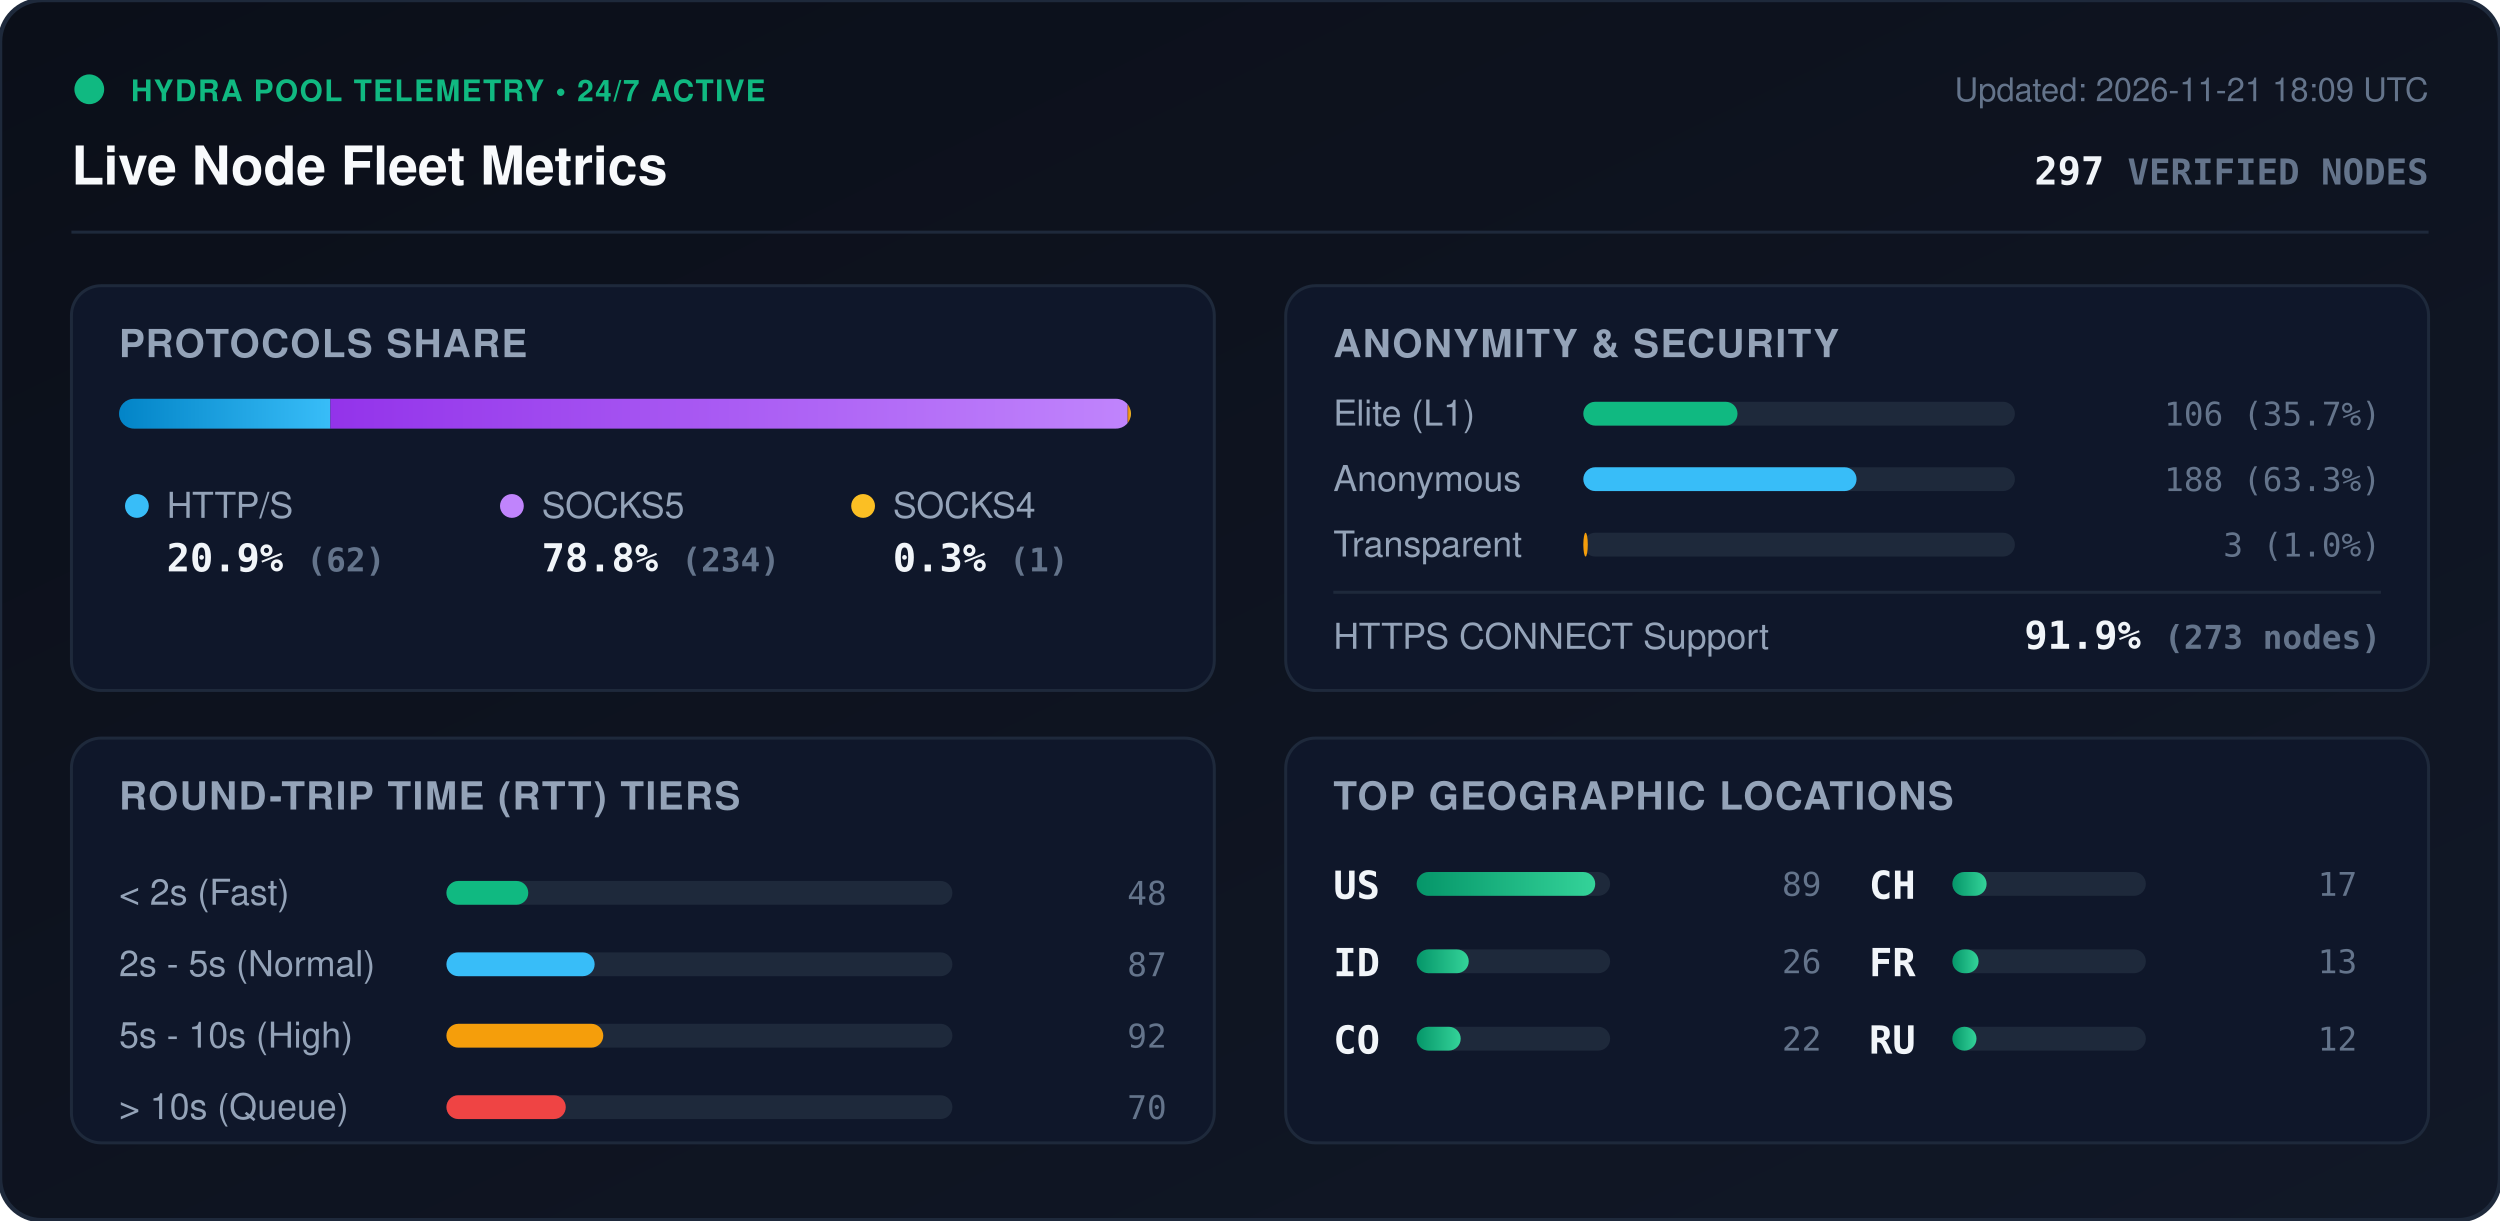
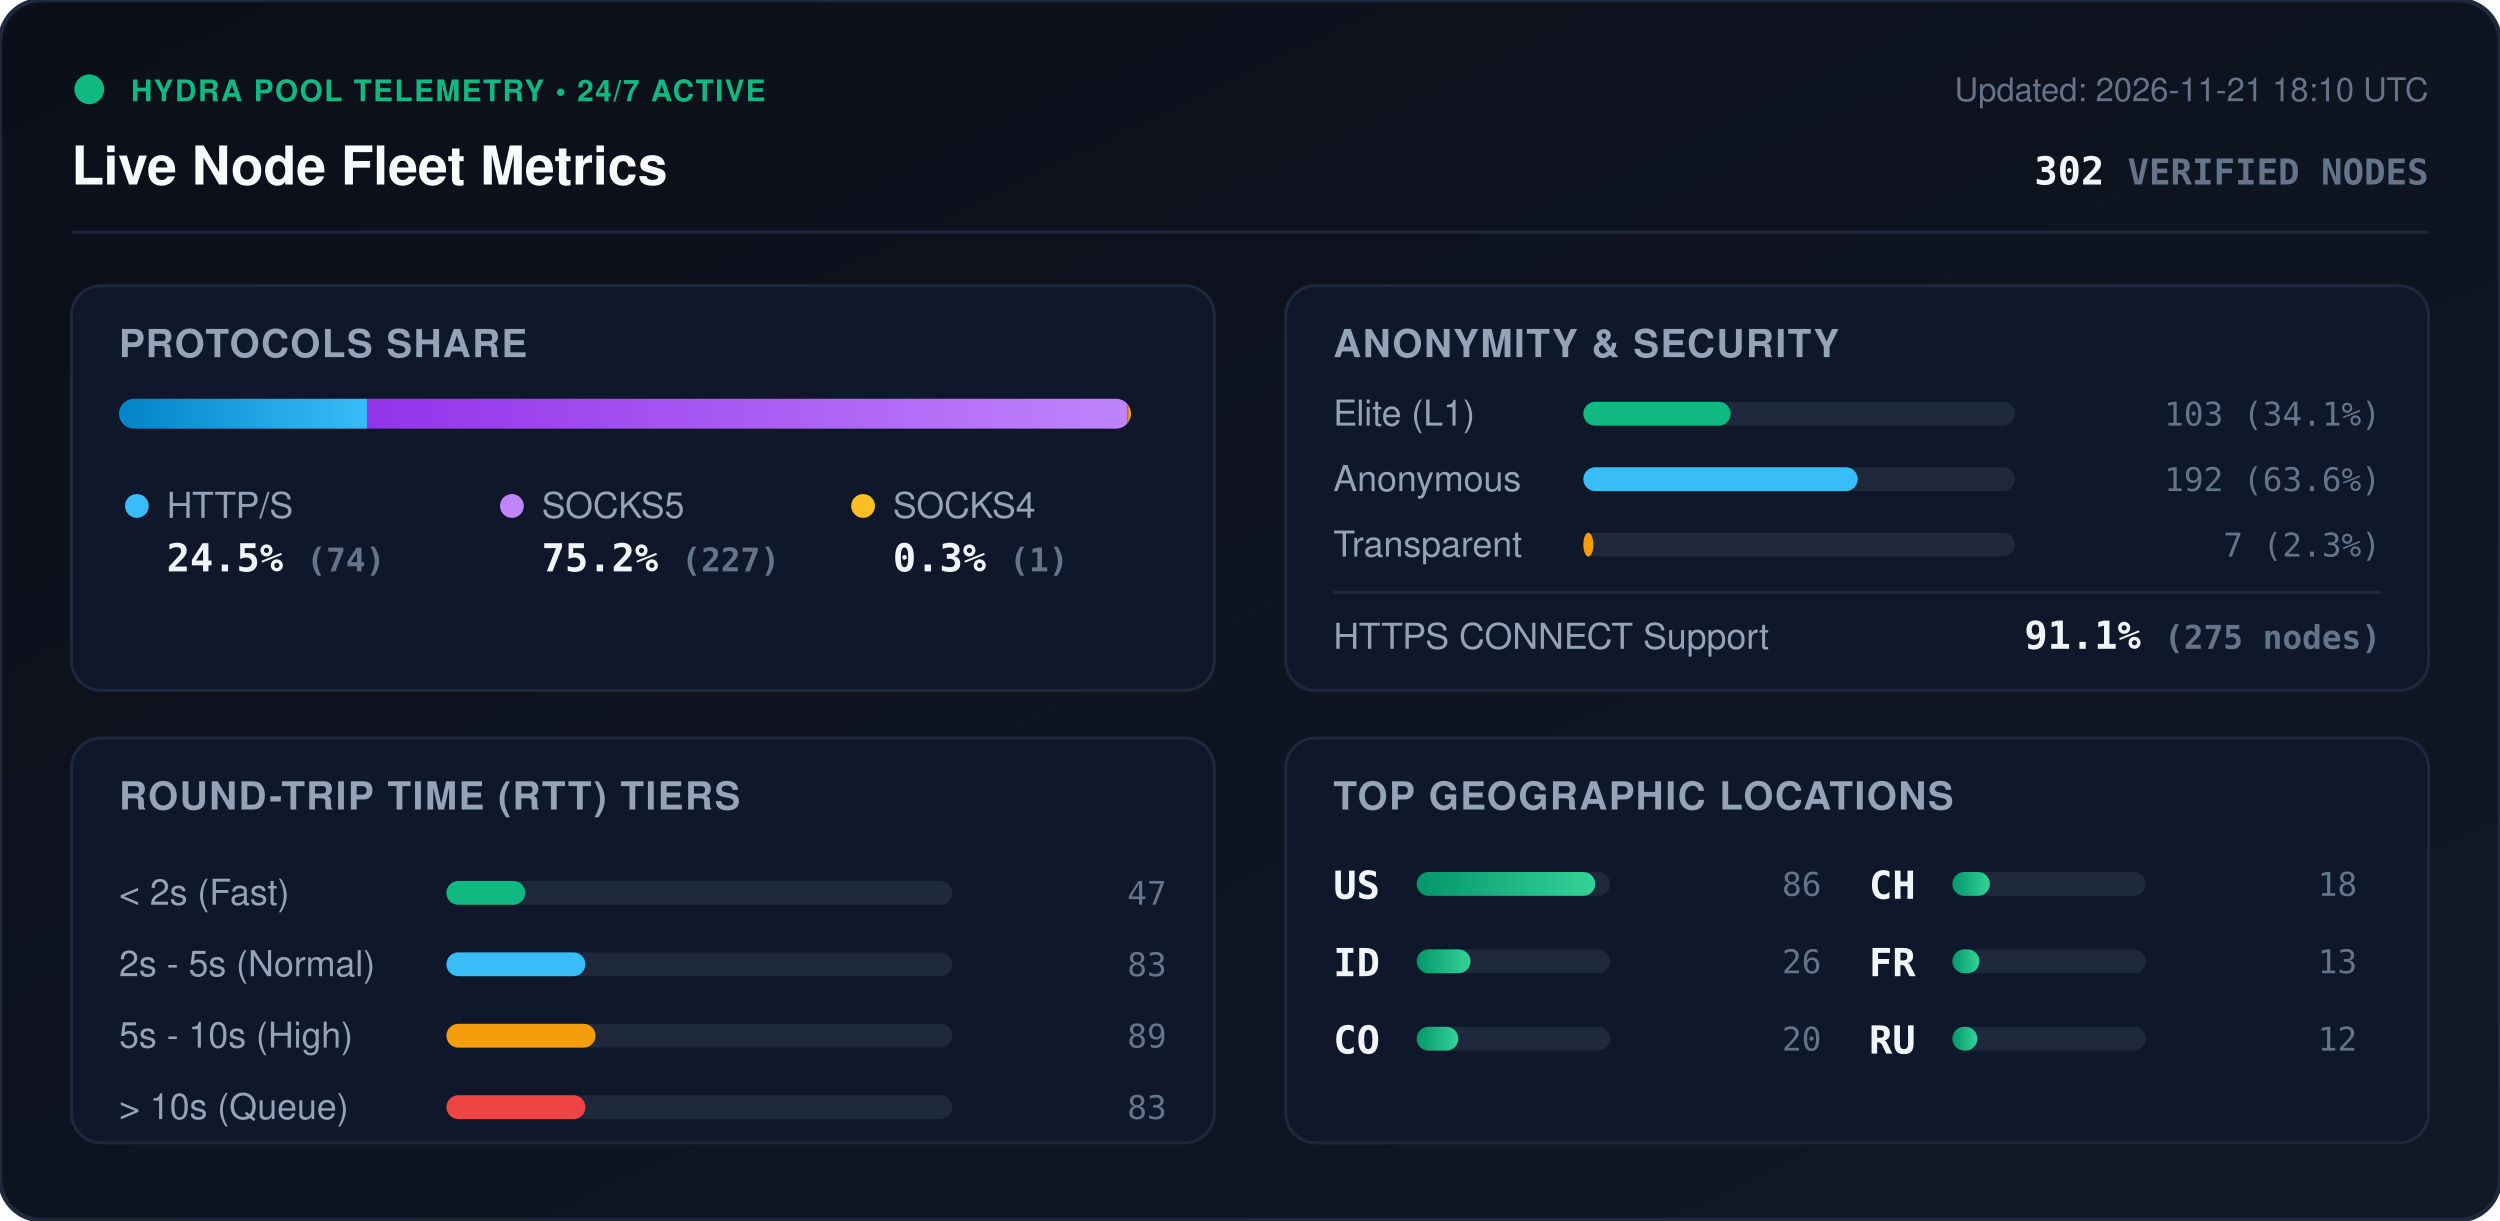
<svg xmlns="http://www.w3.org/2000/svg" viewBox="0 0 840 410" width="840" height="410" style="max-width: 100%; height: auto;">
  <defs>
    <linearGradient id="bg" x1="0%" y1="0%" x2="100%" y2="100%">
      <stop offset="0%" stop-color="#0b0f19" />
      <stop offset="100%" stop-color="#111827" />
    </linearGradient>
    <linearGradient id="bar-http" x1="0%" y1="0%" x2="100%" y2="0%">
      <stop offset="0%" stop-color="#0284c7" />
      <stop offset="100%" stop-color="#38bdf8" />
    </linearGradient>
    <linearGradient id="bar-socks5" x1="0%" y1="0%" x2="100%" y2="0%">
      <stop offset="0%" stop-color="#9333ea" />
      <stop offset="100%" stop-color="#c084fc" />
    </linearGradient>
    <linearGradient id="bar-socks4" x1="0%" y1="0%" x2="100%" y2="0%">
      <stop offset="0%" stop-color="#d97706" />
      <stop offset="100%" stop-color="#fbbf24" />
    </linearGradient>
    <linearGradient id="bar-green" x1="0%" y1="0%" x2="100%" y2="0%">
      <stop offset="0%" stop-color="#059669" />
      <stop offset="100%" stop-color="#34d399" />
    </linearGradient>
    <clipPath id="prog-track-clip">
      <rect width="340.0" height="10" rx="5" />
    </clipPath>
    <style>
      .title { font: 700 18px -apple-system, BlinkMacSystemFont, 'Segoe UI', Helvetica, Arial, sans-serif; fill: #f8fafc; }
      .sub { font: 500 11px -apple-system, BlinkMacSystemFont, 'Segoe UI', Helvetica, Arial, sans-serif; fill: #64748b; }
      .section-hdr { font: 600 13px -apple-system, BlinkMacSystemFont, 'Segoe UI', Helvetica, Arial, sans-serif; fill: #94a3b8; letter-spacing: 0.5px; }
      .metric-val { font: 700 13px -apple-system, BlinkMacSystemFont, 'Segoe UI', Helvetica, Arial, sans-serif; fill: #f1f5f9; }
      .metric-lbl { font: 500 12px -apple-system, BlinkMacSystemFont, 'Segoe UI', Helvetica, Arial, sans-serif; fill: #94a3b8; }
      .badge-txt { font: 700 10px -apple-system, BlinkMacSystemFont, 'Segoe UI', Helvetica, Arial, sans-serif; fill: #10b981; letter-spacing: 0.5px; }
      .mono { font-family: ui-monospace, SFMono-Regular, Menlo, Monaco, Consolas, monospace; }
      .pulse { animation: beacon 2s infinite ease-in-out; }
      @keyframes beacon { 0%, 100% { opacity: 1; } 50% { opacity: 0.35; } }
    </style>
  </defs>
  <rect width="840" height="410" rx="14" fill="url(#bg)" stroke="#1e293b" stroke-width="1.5" />
  <g transform="translate(24, 24)">
    <circle cx="6" cy="6" r="5" fill="#10b981" class="pulse" />
    <text x="20" y="10" class="badge-txt">HYDRA POOL TELEMETRY • 24/7 ACTIVE</text>
    <text x="0" y="38" class="title">Live Node Fleet Metrics</text>
-     <text x="792" y="10" text-anchor="end" class="sub">Updated: 2026-11-21 18:09 UTC</text>
-     <text x="792" y="38" text-anchor="end" class="metric-val mono" fill="#38bdf8">297 <tspan font-size="12" fill="#64748b">VERIFIED NODES</tspan>
+     <text x="792" y="10" text-anchor="end" class="sub">Updated: 2026-11-21 18:10 UTC</text>
+     <text x="792" y="38" text-anchor="end" class="metric-val mono" fill="#38bdf8">302 <tspan font-size="12" fill="#64748b">VERIFIED NODES</tspan>
    </text>
  </g>
  <line x1="24" y1="78" x2="816" y2="78" stroke="#1e293b" stroke-width="1" />
  <g transform="translate(24, 96)">
    <rect width="384" height="136" rx="10" fill="#0f172a" stroke="#1e293b" />
    <text x="16" y="24" class="section-hdr">PROTOCOLS SHARE</text>
    <g transform="translate(16, 38)">
      <rect width="340.0" height="10" rx="5" fill="#1e293b" />
      <g clip-path="url(#prog-track-clip)">
-         <rect x="0" width="71.0" height="10" fill="url(#bar-http)" />
-         <rect x="71.0" width="267.9" height="10" fill="url(#bar-socks5)" />
+         <rect x="0" width="83.3" height="10" fill="url(#bar-http)" />
+         <rect x="83.3" width="255.6" height="10" fill="url(#bar-socks5)" />
        <rect x="338.9" width="1.1" height="10" fill="url(#bar-socks4)" />
      </g>
    </g>
    <g transform="translate(16, 68)">
      <circle cx="6" cy="6" r="4" fill="#38bdf8" />
      <text x="16" y="10" class="metric-lbl">HTTP/S</text>
-       <text x="16" y="28" class="metric-val mono">20.9% <tspan font-size="11" fill="#64748b">(62)</tspan>
+       <text x="16" y="28" class="metric-val mono">24.5% <tspan font-size="11" fill="#64748b">(74)</tspan>
      </text>
      <circle cx="132" cy="6" r="4" fill="#c084fc" />
      <text x="142" y="10" class="metric-lbl">SOCKS5</text>
-       <text x="142" y="28" class="metric-val mono">78.8% <tspan font-size="11" fill="#64748b">(234)</tspan>
+       <text x="142" y="28" class="metric-val mono">75.2% <tspan font-size="11" fill="#64748b">(227)</tspan>
      </text>
      <circle cx="250" cy="6" r="4" fill="#fbbf24" />
      <text x="260" y="10" class="metric-lbl">SOCKS4</text>
      <text x="260" y="28" class="metric-val mono">0.3% <tspan font-size="11" fill="#64748b">(1)</tspan>
      </text>
    </g>
  </g>
  <g transform="translate(432, 96)">
    <rect width="384" height="136" rx="10" fill="#0f172a" stroke="#1e293b" />
    <text x="16" y="24" class="section-hdr">ANONYMITY &amp; SECURITY</text>
    <text x="16" y="47" class="metric-lbl">Elite (L1)</text>
    <rect x="100" y="39" width="145.0" height="8" rx="4" fill="#1e293b" />
-     <rect x="100" y="39" width="51.8" height="8" rx="4" fill="#10b981" />
-     <text x="368" y="47" text-anchor="end" class="mono sub" fill="#e2e8f0">106 (35.7%)</text>
+     <rect x="100" y="39" width="49.5" height="8" rx="4" fill="#10b981" />
+     <text x="368" y="47" text-anchor="end" class="mono sub" fill="#e2e8f0">103 (34.1%)</text>
    <text x="16" y="69" class="metric-lbl">Anonymous</text>
    <rect x="100" y="61" width="145.0" height="8" rx="4" fill="#1e293b" />
-     <rect x="100" y="61" width="91.8" height="8" rx="4" fill="#38bdf8" />
-     <text x="368" y="69" text-anchor="end" class="mono sub" fill="#e2e8f0">188 (63.3%)</text>
+     <rect x="100" y="61" width="92.2" height="8" rx="4" fill="#38bdf8" />
+     <text x="368" y="69" text-anchor="end" class="mono sub" fill="#e2e8f0">192 (63.6%)</text>
    <text x="16" y="91" class="metric-lbl">Transparent</text>
    <rect x="100" y="83" width="145.0" height="8" rx="4" fill="#1e293b" />
-     <rect x="100" y="83" width="1.5" height="8" rx="4" fill="#f59e0b" />
-     <text x="368" y="91" text-anchor="end" class="mono sub" fill="#e2e8f0">3 (1.0%)</text>
+     <rect x="100" y="83" width="3.4" height="8" rx="4" fill="#f59e0b" />
+     <text x="368" y="91" text-anchor="end" class="mono sub" fill="#e2e8f0">7 (2.3%)</text>
    <line x1="16" y1="103" x2="368" y2="103" stroke="#1e293b" stroke-width="1" />
    <text x="16" y="122" class="metric-lbl">HTTPS CONNECT Support</text>
-     <text x="368" y="122" text-anchor="end" class="metric-val mono" fill="#34d399">91.9% <tspan font-size="11" fill="#64748b">(273 nodes)</tspan>
+     <text x="368" y="122" text-anchor="end" class="metric-val mono" fill="#34d399">91.1% <tspan font-size="11" fill="#64748b">(275 nodes)</tspan>
    </text>
  </g>
  <g transform="translate(24, 248)">
    <rect width="384" height="136" rx="10" fill="#0f172a" stroke="#1e293b" />
    <text x="16" y="24" class="section-hdr">ROUND-TRIP TIME (RTT) TIERS</text>
    <g transform="translate(16, 42)">
      <text x="0" y="14" class="metric-lbl">&lt; 2s (Fast)</text>
      <rect x="110" y="6" width="170" height="8" rx="4" fill="#1e293b" />
-       <rect x="110" y="6" width="27.5" height="8" rx="4" fill="#10b981" />
-       <text x="352" y="14" text-anchor="end" class="mono sub">48</text>
+       <rect x="110" y="6" width="26.5" height="8" rx="4" fill="#10b981" />
+       <text x="352" y="14" text-anchor="end" class="mono sub">47</text>
      <text x="0" y="38" class="metric-lbl">2s - 5s (Normal)</text>
      <rect x="110" y="30" width="170" height="8" rx="4" fill="#1e293b" />
-       <rect x="110" y="30" width="49.8" height="8" rx="4" fill="#38bdf8" />
-       <text x="352" y="38" text-anchor="end" class="mono sub">87</text>
+       <rect x="110" y="30" width="46.7" height="8" rx="4" fill="#38bdf8" />
+       <text x="352" y="38" text-anchor="end" class="mono sub">83</text>
      <text x="0" y="62" class="metric-lbl">5s - 10s (High)</text>
      <rect x="110" y="54" width="170" height="8" rx="4" fill="#1e293b" />
-       <rect x="110" y="54" width="52.7" height="8" rx="4" fill="#f59e0b" />
-       <text x="352" y="62" text-anchor="end" class="mono sub">92</text>
+       <rect x="110" y="54" width="50.1" height="8" rx="4" fill="#f59e0b" />
+       <text x="352" y="62" text-anchor="end" class="mono sub">89</text>
      <text x="0" y="86" class="metric-lbl">&gt; 10s (Queue)</text>
      <rect x="110" y="78" width="170" height="8" rx="4" fill="#1e293b" />
-       <rect x="110" y="78" width="40.1" height="8" rx="4" fill="#ef4444" />
-       <text x="352" y="86" text-anchor="end" class="mono sub">70</text>
+       <rect x="110" y="78" width="46.7" height="8" rx="4" fill="#ef4444" />
+       <text x="352" y="86" text-anchor="end" class="mono sub">83</text>
    </g>
  </g>
  <g transform="translate(432, 248)">
    <rect width="384" height="136" rx="10" fill="#0f172a" stroke="#1e293b" />
    <text x="16" y="24" class="section-hdr">TOP GEOGRAPHIC LOCATIONS</text>
    <g transform="translate(16, 42)">
      <g transform="translate(0, 0)">
        <text x="0" y="12" class="mono metric-val" font-size="12">US</text>
        <rect x="28" y="3" width="65" height="8" rx="4" fill="#1e293b" />
        <rect x="28" y="3" width="60.0" height="8" rx="4" fill="url(#bar-green)" />
-         <text x="164" y="11" text-anchor="end" class="mono sub">89</text>
+         <text x="164" y="11" text-anchor="end" class="mono sub">86</text>
      </g>
      <g transform="translate(0, 26)">
        <text x="0" y="12" class="mono metric-val" font-size="12">ID</text>
        <rect x="28" y="3" width="65" height="8" rx="4" fill="#1e293b" />
-         <rect x="28" y="3" width="17.5" height="8" rx="4" fill="url(#bar-green)" />
+         <rect x="28" y="3" width="18.1" height="8" rx="4" fill="url(#bar-green)" />
        <text x="164" y="11" text-anchor="end" class="mono sub">26</text>
      </g>
      <g transform="translate(0, 52)">
        <text x="0" y="12" class="mono metric-val" font-size="12">CO</text>
        <rect x="28" y="3" width="65" height="8" rx="4" fill="#1e293b" />
-         <rect x="28" y="3" width="14.8" height="8" rx="4" fill="url(#bar-green)" />
-         <text x="164" y="11" text-anchor="end" class="mono sub">22</text>
+         <rect x="28" y="3" width="14.0" height="8" rx="4" fill="url(#bar-green)" />
+         <text x="164" y="11" text-anchor="end" class="mono sub">20</text>
      </g>
      <g transform="translate(180, 0)">
        <text x="0" y="12" class="mono metric-val" font-size="12">CH</text>
        <rect x="28" y="3" width="65" height="8" rx="4" fill="#1e293b" />
-         <rect x="28" y="3" width="11.5" height="8" rx="4" fill="url(#bar-green)" />
-         <text x="164" y="11" text-anchor="end" class="mono sub">17</text>
+         <rect x="28" y="3" width="12.6" height="8" rx="4" fill="url(#bar-green)" />
+         <text x="164" y="11" text-anchor="end" class="mono sub">18</text>
      </g>
      <g transform="translate(180, 26)">
        <text x="0" y="12" class="mono metric-val" font-size="12">FR</text>
        <rect x="28" y="3" width="65" height="8" rx="4" fill="#1e293b" />
-         <rect x="28" y="3" width="8.8" height="8" rx="4" fill="url(#bar-green)" />
+         <rect x="28" y="3" width="9.1" height="8" rx="4" fill="url(#bar-green)" />
        <text x="164" y="11" text-anchor="end" class="mono sub">13</text>
      </g>
      <g transform="translate(180, 52)">
        <text x="0" y="12" class="mono metric-val" font-size="12">RU</text>
        <rect x="28" y="3" width="65" height="8" rx="4" fill="#1e293b" />
-         <rect x="28" y="3" width="8.1" height="8" rx="4" fill="url(#bar-green)" />
+         <rect x="28" y="3" width="8.4" height="8" rx="4" fill="url(#bar-green)" />
        <text x="164" y="11" text-anchor="end" class="mono sub">12</text>
      </g>
    </g>
  </g>
</svg>
